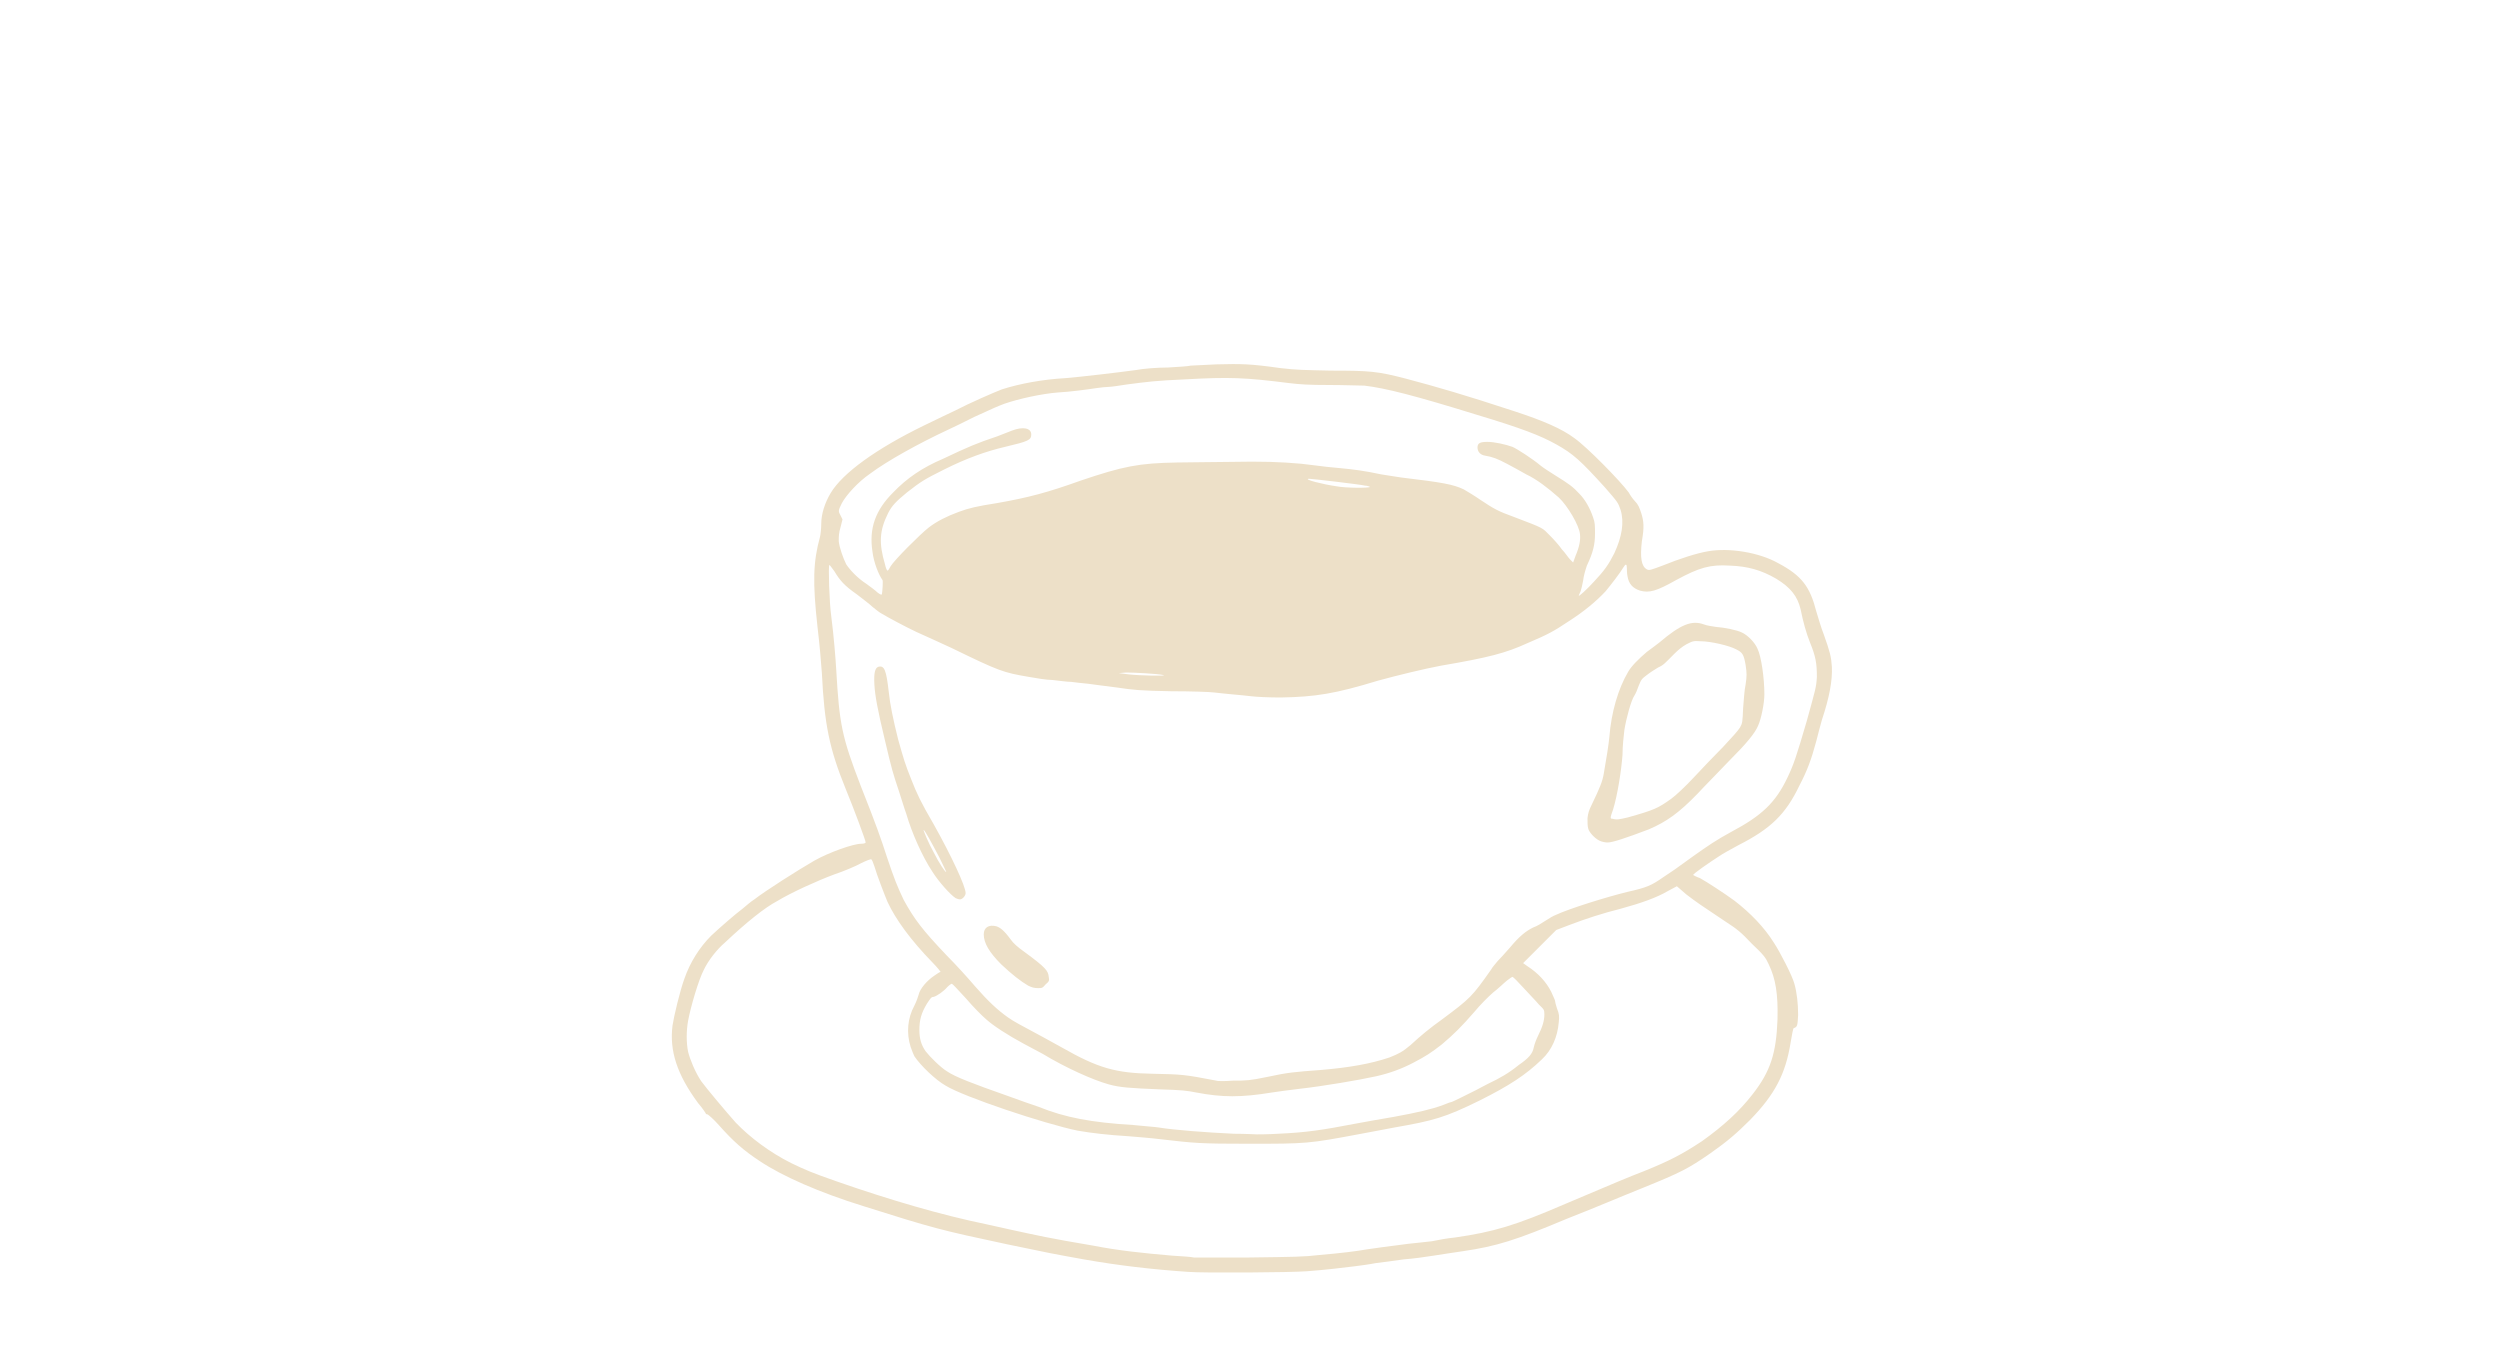
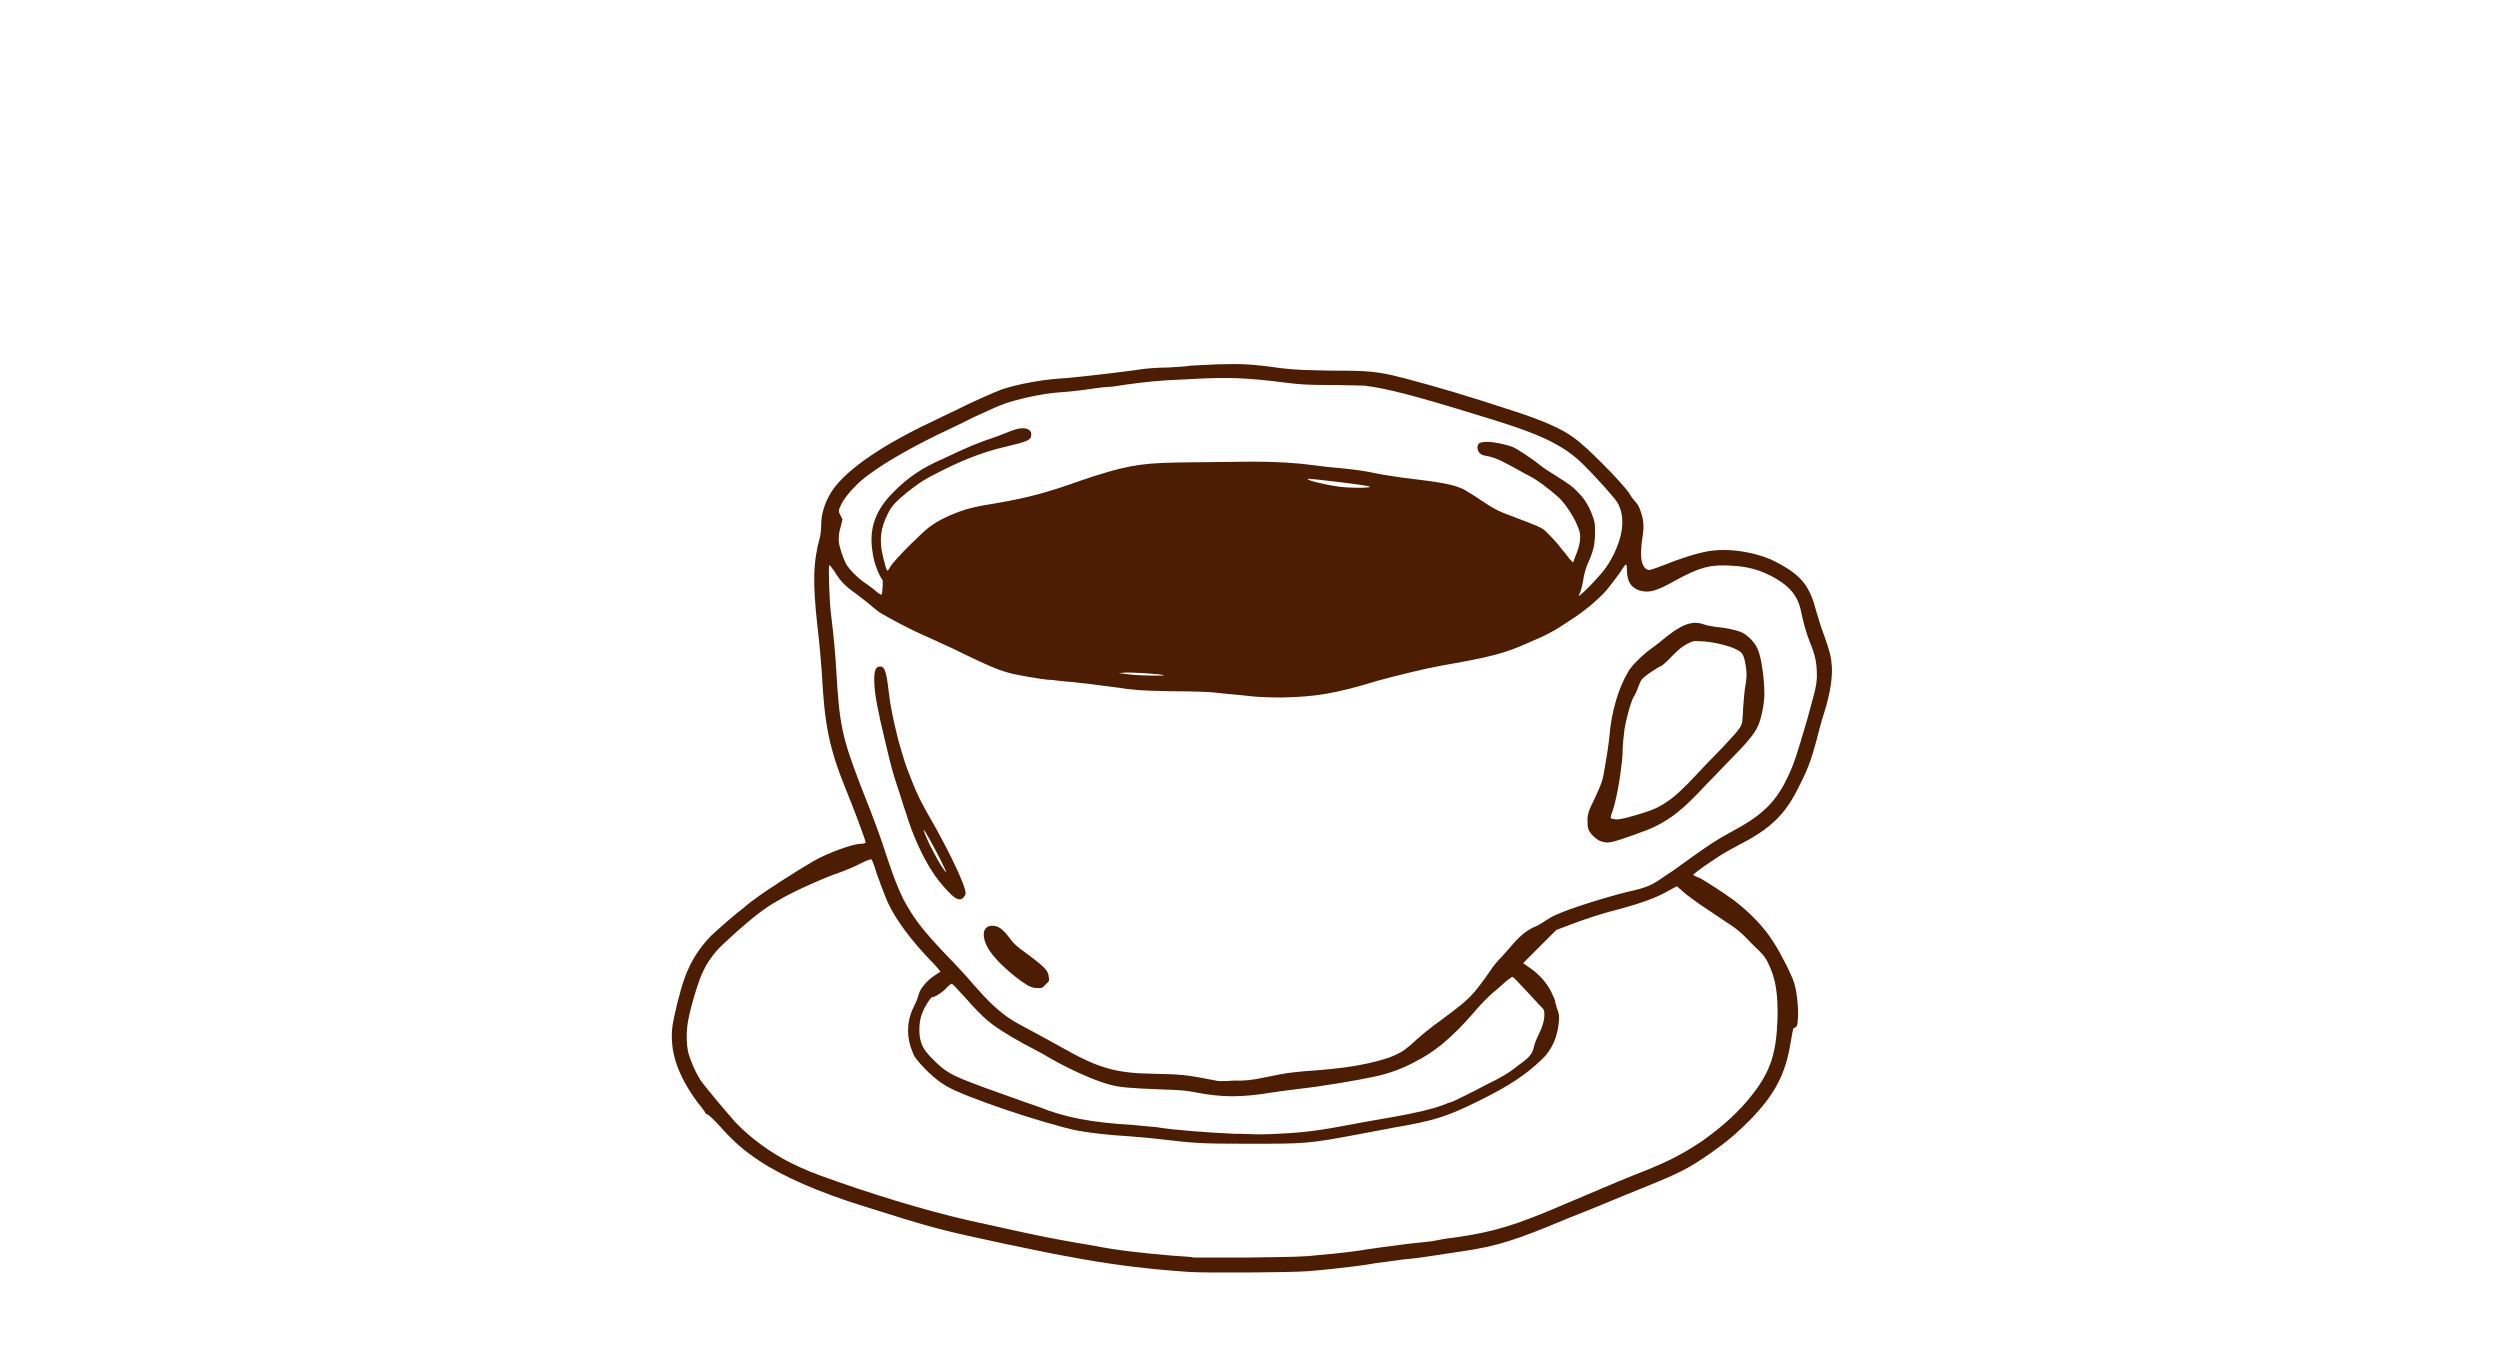
<svg xmlns="http://www.w3.org/2000/svg" viewBox="0 0 400 218" width="400" height="218">
-   <path d="M190.1,203.5 C184.3,203.1 179.1,202.5 173.4,201.5 C168.4,200.6 167.9,200.5 161.2,199.1 C150.4,196.8 149.3,196.5 138.2,193.0 C131.1,190.8 125.2,188.2 121.6,185.8 C119.0,184.1 117.3,182.6 115.0,180.0 C114.2,179.1 113.4,178.4 113.2,178.3 C113.0,178.3 112.9,178.2 112.9,178.1 C112.9,178.1 112.4,177.3 111.7,176.5 C108.3,171.9 107.1,168.1 107.6,164.1 C107.8,162.7 108.8,158.5 109.5,156.6 C110.4,154.0 111.9,151.6 113.8,149.7 C115.3,148.3 117.6,146.3 118.8,145.4 C119.4,144.9 120.2,144.2 120.7,143.9 C122.5,142.5 127.7,139.2 130.3,137.7 C132.6,136.4 136.5,135.0 137.8,135.0 C138.2,135.0 138.5,134.9 138.5,134.8 C138.6,134.7 136.5,129.1 135.3,126.2 C132.7,119.8 131.9,115.9 131.5,107.7 C131.4,106.1 131.1,102.8 130.8,100.3 C130.0,93.1 130.1,89.9 131.2,85.9 C131.3,85.5 131.4,84.5 131.4,83.8 C131.4,82.2 132.0,80.4 132.9,78.9 C134.8,75.7 140.2,71.8 147.8,68.1 C149.9,67.1 152.1,66.0 152.8,65.7 C155.1,64.5 159.0,62.8 160.3,62.3 C163.1,61.4 166.8,60.7 170.5,60.5 C172.9,60.3 178.9,59.6 181.8,59.2 C182.8,59.0 185.1,58.8 186.9,58.8 C188.6,58.7 190.2,58.6 190.5,58.5 C190.8,58.5 192.7,58.4 194.6,58.3 C198.6,58.2 200.0,58.2 204.9,58.9 C207.5,59.2 208.5,59.2 212.9,59.3 C219.2,59.3 220.4,59.4 225.0,60.6 C229.9,61.9 234.4,63.2 242.3,65.8 C246.9,67.3 249.9,68.6 251.9,70.1 C253.9,71.5 259.2,76.9 260.6,78.8 C260.8,79.2 261.3,79.9 261.6,80.2 C262.1,80.7 262.3,81.2 262.6,82.1 C263.0,83.4 263.1,84.3 262.7,86.6 C262.4,89.2 262.6,90.6 263.5,91.1 C263.9,91.3 264.1,91.2 266.0,90.5 C268.7,89.4 271.5,88.5 273.3,88.2 C276.7,87.6 281.5,88.4 284.5,90.1 C288.3,92.1 289.6,93.9 290.6,97.8 C290.9,98.8 291.4,100.5 291.8,101.5 C292.8,104.3 293.0,105.1 293.1,106.7 C293.2,108.9 292.7,111.6 291.5,115.2 C291.3,115.9 290.9,117.4 290.6,118.6 C289.8,121.6 289.1,123.4 287.9,125.7 C285.7,130.3 283.3,132.6 278.2,135.2 C277.1,135.8 275.6,136.6 274.9,137.1 C273.5,138.0 270.9,139.8 270.9,140.0 C270.9,140.0 271.4,140.3 272.0,140.5 C273.1,141.1 276.0,143.0 277.5,144.1 C280.1,146.1 282.3,148.4 283.8,150.8 C284.8,152.3 286.8,156.2 287.1,157.4 C287.5,158.8 287.7,160.6 287.7,162.4 C287.6,164.1 287.6,164.3 287.0,164.5 C286.9,164.5 286.7,165.6 286.5,166.8 C285.7,171.8 284.0,175.1 280.0,179.2 C277.9,181.3 276.4,182.6 273.7,184.5 C270.1,187.0 268.9,187.6 263.0,190.0 C259.0,191.6 255.8,193.0 250.7,195.0 C242.6,198.4 239.5,199.4 234.0,200.2 C232.7,200.4 230.6,200.7 229.4,200.9 C228.2,201.1 226.0,201.4 224.6,201.5 C223.1,201.7 221.1,202.0 220.1,202.1 C219.1,202.3 217.6,202.5 216.8,202.6 C215.2,202.8 211.9,203.2 209.1,203.4 C206.6,203.6 192.5,203.7 190.1,203.5 Z M211.1,200.8 C214.6,200.5 217.0,200.2 218.7,199.9 C219.9,199.7 221.6,199.5 225.4,199.0 C226.5,198.9 228.1,198.7 229.1,198.6 C230.0,198.4 231.7,198.1 232.8,198.0 C239.0,197.1 242.4,196.1 250.5,192.6 C259.0,189.0 260.4,188.4 263.0,187.4 C267.2,185.7 269.1,184.7 272.3,182.6 C275.8,180.1 278.3,177.8 280.4,175.1 C283.3,171.4 284.2,168.5 284.4,163.1 C284.5,159.0 284.1,156.6 283.0,154.3 C282.5,153.2 282.2,152.8 280.3,151.0 C278.5,149.1 278.0,148.7 276.0,147.4 C272.1,144.8 271.5,144.4 269.8,143.1 L268.3,141.8 L266.8,142.6 C265.1,143.6 262.6,144.5 259.3,145.4 C256.5,146.1 253.7,147.0 251.1,148.0 L249.0,148.8 L246.3,151.5 L243.7,154.1 L244.4,154.6 C246.1,155.7 247.4,157.1 248.2,158.7 C248.5,159.4 248.8,160.0 248.8,160.1 C248.8,160.2 248.9,160.7 249.1,161.3 C249.5,162.3 249.5,162.6 249.4,163.6 C249.2,165.9 248.3,168.0 246.7,169.5 C244.1,172.0 241.5,173.7 236.7,176.1 C231.2,178.8 229.4,179.3 223.1,180.4 C222.2,180.6 219.8,181.0 217.8,181.4 C209.3,183.0 209.1,183.0 199.7,183.0 C192.0,183.0 191.1,182.9 185.9,182.3 C184.3,182.1 181.9,181.9 180.6,181.8 C177.3,181.6 174.7,181.3 172.4,180.9 C167.1,179.8 154.2,175.5 151.3,173.7 C149.7,172.8 147.3,170.5 146.3,169.0 C146.2,168.8 145.9,168.1 145.7,167.5 C145.0,165.3 145.2,162.9 146.3,160.9 C146.6,160.3 146.9,159.5 147.0,159.1 C147.2,158.2 148.3,156.9 149.5,156.1 C149.9,155.8 150.4,155.5 150.5,155.5 C150.5,155.5 150.0,154.8 149.2,154.0 C145.7,150.4 143.3,147.1 142.0,144.3 C141.5,143.1 140.3,140.0 139.9,138.6 C139.7,138.0 139.5,137.5 139.4,137.5 C139.4,137.4 138.6,137.7 137.8,138.1 C136.9,138.6 135.0,139.4 133.5,139.9 C130.8,140.9 126.6,142.8 124.3,144.2 C122.4,145.2 119.5,147.5 116.0,150.8 C114.7,151.9 113.3,153.7 112.6,155.2 C111.8,156.7 110.5,161.1 110.1,163.3 C109.8,164.9 109.8,166.9 110.1,168.3 C110.4,169.5 111.2,171.5 112.2,173.0 C113.0,174.1 116.1,177.8 117.7,179.6 C120.0,182.0 123.2,184.4 126.6,186.1 C128.9,187.2 129.8,187.6 133.8,189.0 C142.4,192.0 150.6,194.4 157.9,195.9 C158.9,196.1 160.5,196.5 161.5,196.7 C166.1,197.7 167.8,198.1 174.9,199.3 C179.0,200.1 182.9,200.5 187.5,200.9 C189.1,201.0 190.7,201.1 191.0,201.2 C191.3,201.2 195.3,201.2 199.9,201.2 C207.1,201.1 208.6,201.1 211.1,200.8 Z M204.5,181.4 C209.0,181.2 211.6,180.8 216.8,179.8 C218.4,179.5 221.2,179.0 223.0,178.7 C226.8,178.0 229.0,177.5 230.9,176.8 C231.6,176.5 232.2,176.3 232.3,176.3 C232.4,176.3 235.0,175.0 236.2,174.4 C236.4,174.3 237.3,173.8 238.1,173.4 C240.0,172.5 241.4,171.7 243.0,170.4 C244.6,169.3 245.2,168.6 245.4,167.6 C245.5,167.1 245.8,166.3 246.1,165.7 C246.8,164.3 247.1,163.3 247.1,162.3 C247.1,161.5 247.0,161.5 246.2,160.7 C245.8,160.2 244.7,159.1 243.8,158.1 C242.9,157.1 242.1,156.3 242.0,156.3 C241.9,156.3 241.5,156.6 241.1,156.9 C240.6,157.3 239.7,158.2 238.9,158.8 C238.1,159.5 236.8,160.8 235.9,161.9 C233.9,164.2 232.6,165.5 230.7,167.1 C228.9,168.5 228.1,169.0 226.2,170.0 C224.3,171.0 222.4,171.7 220.2,172.2 C217.5,172.8 211.6,173.8 208.0,174.2 C206.2,174.4 204.2,174.7 203.5,174.8 C198.6,175.6 195.6,175.6 191.4,174.8 C189.9,174.5 189.1,174.4 185.6,174.3 C180.8,174.1 179.2,174.0 177.4,173.5 C174.9,172.8 170.6,170.9 166.8,168.6 C165.9,168.1 164.5,167.4 163.8,167.0 C161.2,165.6 158.9,164.1 157.8,163.1 C157.2,162.6 155.7,161.1 154.6,159.8 C153.4,158.5 152.4,157.4 152.3,157.4 C152.2,157.4 151.9,157.6 151.6,157.9 C151.0,158.6 150.0,159.3 149.4,159.5 C149.0,159.5 148.9,159.7 148.3,160.6 C147.4,162.1 147.1,163.2 147.1,164.8 C147.1,166.2 147.4,167.2 148.1,168.2 C148.7,169.0 150.5,170.8 151.5,171.4 C152.8,172.3 155.7,173.4 161.1,175.3 C163.0,176.0 165.3,176.8 166.2,177.1 C170.4,178.8 174.6,179.6 181.3,180.0 C183.1,180.2 184.9,180.3 185.4,180.4 C187.8,180.8 193.1,181.2 197.4,181.4 C199.3,181.4 200.9,181.5 201.1,181.5 C201.3,181.5 202.9,181.5 204.5,181.4 Z M202.8,172.3 C206.0,171.6 207.2,171.5 211.3,171.2 C216.0,170.8 219.3,170.2 222.3,169.2 C223.8,168.6 224.4,168.3 225.7,167.2 C227.2,165.8 228.9,164.4 230.6,163.2 C235.3,159.7 235.5,159.5 238.6,155.1 C238.8,154.7 239.3,154.2 239.6,153.8 C240.0,153.4 240.9,152.4 241.6,151.6 C243.1,149.8 244.1,149.0 245.3,148.4 C245.9,148.2 246.7,147.7 247.3,147.3 C247.9,146.9 248.6,146.5 248.9,146.4 C251.0,145.4 257.1,143.5 260.4,142.7 C263.5,142.0 264.2,141.7 266.2,140.3 C267.7,139.3 267.9,139.2 270.9,137.0 C273.3,135.3 274.6,134.4 277.0,133.1 C281.9,130.5 284.1,128.4 286.0,124.4 C287.0,122.3 287.4,121.1 289.1,115.3 C290.5,110.2 290.6,110.0 290.7,108.3 C290.7,106.1 290.5,105.0 289.6,102.8 C289.0,101.3 288.5,99.5 288.1,97.5 C287.6,95.4 286.5,94.0 284.2,92.6 C281.8,91.2 279.6,90.6 276.8,90.5 C273.6,90.3 271.9,90.8 268.2,92.8 C265.0,94.6 263.9,94.9 262.4,94.5 C261.2,94.1 260.6,93.4 260.4,92.2 C260.3,91.7 260.3,91.1 260.3,90.9 C260.3,90.2 260.1,90.2 259.8,90.7 C259.2,91.7 257.8,93.5 256.9,94.6 C255.4,96.2 253.5,97.8 251.0,99.4 C248.6,101.0 247.7,101.5 244.4,102.9 C240.9,104.5 238.2,105.2 230.6,106.5 C227.9,107.0 223.4,108.1 220.5,108.9 C213.6,111.0 210.5,111.5 204.9,111.6 C203.0,111.6 201.0,111.5 200.2,111.4 C199.5,111.3 198.2,111.2 197.2,111.1 C196.3,111.0 195.0,110.9 194.3,110.8 C193.6,110.7 190.5,110.6 187.4,110.6 C182.3,110.5 181.4,110.4 178.7,110.0 C177.0,109.8 174.9,109.5 174.1,109.4 C173.2,109.3 172.0,109.2 171.4,109.1 C170.7,109.1 169.4,108.9 168.4,108.8 C167.5,108.8 165.7,108.5 164.6,108.3 C160.5,107.6 159.9,107.4 152.3,103.7 C149.9,102.6 149.5,102.4 146.6,101.1 C144.9,100.3 142.1,98.8 141.1,98.2 C140.7,98.0 140.1,97.5 139.6,97.1 C139.2,96.7 138.0,95.8 137.1,95.1 C135.1,93.7 134.4,92.9 133.5,91.4 C133.1,90.9 132.8,90.4 132.7,90.4 C132.5,90.4 132.7,96.6 133.0,98.6 C133.4,101.7 133.7,105.4 133.8,107.2 C134.3,115.9 134.7,117.9 137.7,125.7 C140.2,132.0 141.0,134.3 141.9,137.1 C143.1,140.7 143.6,141.9 144.6,144.0 C146.3,147.1 147.6,148.8 151.5,152.9 C152.9,154.3 154.9,156.5 156.0,157.8 C158.1,160.2 159.6,161.6 161.3,162.8 C162.3,163.5 163.1,163.9 167.0,166.0 C167.7,166.4 169.0,167.1 169.9,167.6 C175.7,170.9 178.5,171.7 184.4,171.8 C189.1,171.9 189.4,171.9 194.6,172.9 C194.8,173.0 196.0,173.0 197.3,172.9 C199.4,172.9 199.9,172.9 202.8,172.3 Z M164.5,157.7 C163.3,157.0 161.9,155.9 160.2,154.3 C158.3,152.4 157.4,150.9 157.4,149.5 C157.4,148.4 158.2,147.9 159.4,148.2 C160.0,148.4 160.6,148.8 161.7,150.3 C162.1,150.9 162.9,151.6 163.9,152.3 C167.3,154.8 167.7,155.3 167.8,156.3 C167.9,156.9 167.9,157.0 167.3,157.5 C166.8,158.1 166.7,158.1 166.1,158.1 C165.5,158.1 165.1,158.0 164.5,157.7 Z M152.9,143.7 C152.1,143.2 150.2,141.1 149.2,139.5 C147.6,137.1 145.9,133.3 145.0,130.2 C144.7,129.4 144.2,127.7 143.8,126.5 C142.9,123.8 142.7,123.2 141.6,118.5 C140.4,113.5 140.0,111.3 139.9,109.5 C139.8,107.7 140.0,106.9 140.5,106.7 C141.5,106.4 141.8,107.2 142.2,110.7 C142.4,112.7 142.9,115.1 143.7,118.3 C144.6,121.5 144.8,122.2 145.8,124.7 C146.7,127.0 147.3,128.3 149.4,131.9 C152.2,136.9 154.5,141.8 154.5,142.9 C154.5,143.3 154.0,143.9 153.6,143.9 C153.4,143.9 153.1,143.8 152.9,143.7 Z M150.3,137.2 C149.1,134.9 148.0,132.9 147.8,132.8 C147.6,132.6 148.6,135.0 149.4,136.4 C150.2,138.0 151.3,139.7 151.4,139.5 C151.4,139.5 150.9,138.4 150.3,137.2 Z M255.9,134.5 C255.1,134.1 254.2,133.1 254.1,132.5 C254.0,132.2 254.0,131.5 254.0,130.9 C254.1,130.1 254.2,129.7 254.7,128.7 C256.0,126.0 256.4,125.0 256.6,123.8 C257.0,121.6 257.4,119.0 257.5,117.9 C257.8,114.0 258.9,110.2 260.5,107.5 C261.0,106.6 262.2,105.4 263.5,104.3 C264.2,103.8 265.1,103.1 265.5,102.8 C268.9,99.9 270.7,99.2 272.6,99.9 C273.1,100.1 273.9,100.2 274.5,100.3 C275.9,100.4 277.9,100.8 278.7,101.2 C279.6,101.6 280.8,102.8 281.2,103.8 C281.8,105.0 282.3,108.5 282.3,111.1 C282.3,112.5 281.8,115.0 281.3,116.1 C280.8,117.3 279.5,118.9 276.6,121.8 C275.0,123.5 272.7,125.8 271.6,127.0 C268.6,130.1 266.6,131.5 263.8,132.7 C260.1,134.1 258.0,134.8 257.2,134.8 C256.9,134.8 256.3,134.7 255.9,134.5 Z M260.4,130.8 C264.7,129.6 265.3,129.3 267.4,127.8 C268.1,127.3 269.7,125.8 271.0,124.4 C272.3,123.0 274.4,120.8 275.7,119.5 C277.1,118.0 278.1,116.9 278.4,116.4 C278.8,115.7 278.8,115.5 278.9,113.3 C279.0,112.1 279.1,110.4 279.3,109.5 C279.5,108.1 279.5,107.8 279.3,106.4 C279.0,104.7 278.8,104.4 277.8,103.9 C276.7,103.3 273.7,102.6 272.1,102.6 C270.9,102.5 270.8,102.6 269.8,103.1 C269.1,103.5 268.5,104.0 267.9,104.6 C266.4,106.1 266.2,106.4 265.3,106.8 C264.8,107.1 264.0,107.6 263.5,108.0 C262.7,108.6 262.6,108.7 262.2,109.7 C262.0,110.3 261.7,111.0 261.5,111.3 C261.0,112.0 260.2,114.9 259.9,116.8 C259.8,117.6 259.6,119.4 259.6,120.8 C259.4,123.4 258.8,127.2 258.1,129.5 C257.6,130.9 257.6,131.0 258.0,131.0 C258.7,131.2 259.1,131.1 260.4,130.8 Z M186.1,108.0 C185.2,107.8 181.5,107.6 180.2,107.6 L179.0,107.7 L180.6,107.9 C182.2,108.1 187.1,108.2 186.1,108.0 Z M255.0,93.1 C256.7,91.3 257.4,90.3 258.3,88.5 C259.5,85.9 259.9,83.6 259.3,81.6 C258.9,80.4 258.8,80.3 256.8,78.0 C252.9,73.7 251.7,72.6 249.0,71.1 C246.5,69.7 243.4,68.5 236.4,66.4 C226.4,63.3 221.7,62.1 218.3,61.7 C217.5,61.7 215.0,61.6 212.7,61.6 C209.3,61.6 208.0,61.5 206.3,61.3 C199.2,60.4 196.7,60.3 189.6,60.7 C184.9,60.9 183.5,61.1 180.4,61.5 C179.1,61.7 177.8,61.9 177.4,61.9 C177.0,61.9 176.1,62.0 175.4,62.1 C174.1,62.3 171.2,62.7 169.2,62.8 C166.7,63.0 163.0,63.8 160.7,64.6 C159.4,65.1 159.4,65.1 155.9,66.7 C154.5,67.4 152.5,68.4 151.6,68.8 C147.1,70.9 142.0,73.7 139.2,75.8 C137.3,77.1 135.4,79.2 134.7,80.5 C134.1,81.7 134.1,81.8 134.5,82.5 L134.8,83.1 L134.5,84.3 C134.2,85.3 134.2,85.8 134.2,86.6 C134.3,87.6 134.9,89.3 135.4,90.3 C136.0,91.2 137.2,92.5 138.6,93.4 C139.3,93.9 140.1,94.5 140.4,94.8 C140.8,95.1 141.0,95.2 141.1,95.1 C141.2,94.6 141.3,92.9 141.2,92.8 C140.6,92.0 139.8,90.0 139.6,88.3 C139.0,84.5 140.1,81.6 142.9,78.8 C145.1,76.5 147.6,74.8 150.9,73.4 C154.9,71.5 156.3,70.9 159.6,69.8 C160.4,69.5 161.4,69.1 161.9,68.9 C163.7,68.2 165.0,68.5 165.0,69.5 C165.0,70.4 164.6,70.6 160.8,71.5 C157.8,72.2 154.7,73.3 151.1,75.1 C147.9,76.7 147.4,77.0 145.1,78.8 C143.4,80.2 142.7,80.9 142.1,82.1 C140.7,84.9 140.6,86.9 141.6,90.3 C141.7,90.8 141.9,91.3 142.0,91.3 C142.1,91.3 142.3,91.0 142.5,90.6 C143.1,89.6 147.2,85.5 148.6,84.4 C149.9,83.4 151.5,82.6 153.4,81.9 C155.0,81.3 156.3,81.0 159.5,80.5 C164.6,79.6 167.6,78.8 172.9,76.9 C179.7,74.6 182.2,74.1 188.3,74.0 C190.4,74.0 194.3,73.9 197.0,73.9 C201.8,73.8 204.9,73.9 208.2,74.2 C208.9,74.3 210.0,74.4 210.7,74.5 C211.4,74.6 213.1,74.8 214.4,74.9 C216.5,75.1 218.2,75.3 221.0,75.9 C221.5,76.0 223.0,76.2 224.2,76.4 C230.9,77.2 232.5,77.5 234.2,78.3 C234.7,78.6 235.9,79.3 236.9,80.0 C239.0,81.4 239.7,81.8 242.2,82.7 C247.2,84.6 246.7,84.4 248.0,85.7 C248.6,86.3 249.5,87.3 249.9,87.9 C250.4,88.4 250.9,89.2 251.2,89.5 L251.7,90.0 L252.1,88.9 C252.7,87.5 252.9,86.4 252.8,85.5 C252.7,84.1 250.8,80.9 249.4,79.6 C247.7,78.1 245.9,76.7 244.2,75.9 C243.3,75.4 241.9,74.6 241.1,74.2 C239.6,73.4 238.8,73.1 237.6,72.9 C236.9,72.8 236.4,72.3 236.4,71.6 C236.4,70.9 236.8,70.7 238.0,70.7 C239.1,70.7 240.9,71.1 242.0,71.5 C242.7,71.8 245.2,73.4 246.5,74.5 C247.0,74.9 248.1,75.6 248.9,76.1 C251.0,77.4 251.7,77.9 252.7,79.0 C253.6,79.9 254.4,81.3 254.9,82.8 C255.2,83.6 255.2,84.1 255.2,85.4 C255.2,87.1 254.9,88.4 253.9,90.5 C253.6,91.4 253.4,92.1 253.3,92.9 C253.2,93.5 253.0,94.3 252.9,94.6 C252.7,95.0 252.6,95.3 252.6,95.3 C252.6,95.5 253.9,94.3 255.0,93.1 Z M219.2,77.9 C219.2,77.9 218.8,77.7 218.4,77.7 C217.6,77.5 209.9,76.6 209.4,76.6 C208.5,76.7 211.7,77.5 213.8,77.8 C215.3,78.1 219.2,78.1 219.2,77.9 Z" fill="#EDE0C8" fill-rule="evenodd" />
+   <path d="M190.1,203.5 C184.3,203.1 179.1,202.5 173.4,201.5 C168.4,200.6 167.9,200.5 161.2,199.1 C150.4,196.8 149.3,196.5 138.2,193.0 C131.1,190.8 125.2,188.2 121.6,185.8 C119.0,184.1 117.3,182.6 115.0,180.0 C114.2,179.1 113.4,178.4 113.2,178.3 C113.0,178.3 112.9,178.2 112.9,178.1 C112.9,178.1 112.4,177.3 111.7,176.5 C108.3,171.9 107.1,168.1 107.6,164.1 C107.8,162.7 108.8,158.5 109.5,156.6 C110.4,154.0 111.9,151.6 113.8,149.7 C115.3,148.3 117.6,146.3 118.8,145.4 C119.4,144.9 120.2,144.2 120.7,143.9 C122.5,142.5 127.7,139.2 130.3,137.7 C132.6,136.4 136.5,135.0 137.8,135.0 C138.2,135.0 138.5,134.9 138.5,134.8 C138.6,134.7 136.5,129.1 135.3,126.2 C132.7,119.8 131.9,115.9 131.5,107.7 C131.4,106.1 131.1,102.8 130.8,100.3 C130.0,93.1 130.1,89.9 131.2,85.9 C131.3,85.5 131.4,84.5 131.4,83.8 C131.4,82.2 132.0,80.4 132.9,78.9 C134.8,75.7 140.2,71.8 147.8,68.1 C149.9,67.1 152.1,66.0 152.8,65.7 C155.1,64.5 159.0,62.8 160.3,62.3 C163.1,61.4 166.8,60.7 170.5,60.5 C172.9,60.3 178.9,59.6 181.8,59.2 C182.8,59.0 185.1,58.8 186.9,58.8 C188.6,58.7 190.2,58.6 190.5,58.5 C190.8,58.5 192.7,58.4 194.6,58.3 C198.6,58.2 200.0,58.2 204.9,58.9 C207.5,59.2 208.5,59.2 212.9,59.3 C219.2,59.3 220.4,59.4 225.0,60.6 C229.9,61.9 234.4,63.2 242.3,65.8 C246.9,67.3 249.9,68.6 251.9,70.1 C253.9,71.5 259.2,76.9 260.6,78.8 C260.8,79.2 261.3,79.9 261.6,80.2 C262.1,80.7 262.3,81.2 262.6,82.1 C263.0,83.4 263.1,84.3 262.7,86.6 C262.4,89.2 262.6,90.6 263.5,91.1 C263.9,91.3 264.1,91.2 266.0,90.5 C268.7,89.4 271.5,88.5 273.3,88.2 C276.7,87.6 281.5,88.4 284.5,90.1 C288.3,92.1 289.6,93.9 290.6,97.8 C290.9,98.8 291.4,100.5 291.8,101.5 C292.8,104.3 293.0,105.1 293.1,106.7 C293.2,108.9 292.7,111.6 291.5,115.2 C291.3,115.9 290.9,117.4 290.6,118.6 C289.8,121.6 289.1,123.4 287.9,125.7 C285.7,130.3 283.3,132.6 278.2,135.2 C277.1,135.8 275.6,136.6 274.9,137.1 C273.5,138.0 270.9,139.8 270.9,140.0 C270.9,140.0 271.4,140.3 272.0,140.5 C273.1,141.1 276.0,143.0 277.5,144.1 C280.1,146.1 282.3,148.4 283.8,150.8 C284.8,152.3 286.8,156.2 287.1,157.4 C287.5,158.8 287.7,160.6 287.7,162.4 C287.6,164.1 287.6,164.3 287.0,164.5 C286.9,164.5 286.7,165.6 286.5,166.8 C285.7,171.8 284.0,175.1 280.0,179.2 C277.9,181.3 276.4,182.6 273.7,184.5 C270.1,187.0 268.9,187.6 263.0,190.0 C259.0,191.6 255.8,193.0 250.7,195.0 C242.6,198.4 239.5,199.4 234.0,200.2 C232.7,200.4 230.6,200.7 229.4,200.9 C228.2,201.1 226.0,201.4 224.6,201.5 C223.1,201.7 221.1,202.0 220.1,202.1 C219.1,202.3 217.6,202.5 216.8,202.6 C215.2,202.8 211.9,203.2 209.1,203.4 C206.6,203.6 192.5,203.7 190.1,203.5 Z M211.1,200.8 C214.6,200.5 217.0,200.2 218.7,199.9 C219.9,199.7 221.6,199.5 225.4,199.0 C226.5,198.9 228.1,198.7 229.1,198.6 C230.0,198.4 231.7,198.1 232.8,198.0 C239.0,197.1 242.4,196.1 250.5,192.6 C259.0,189.0 260.4,188.4 263.0,187.4 C267.2,185.7 269.1,184.7 272.3,182.6 C275.8,180.1 278.3,177.8 280.4,175.1 C283.3,171.4 284.2,168.5 284.4,163.1 C284.5,159.0 284.1,156.6 283.0,154.3 C282.5,153.2 282.2,152.8 280.3,151.0 C278.5,149.1 278.0,148.7 276.0,147.4 C272.1,144.8 271.5,144.4 269.8,143.1 L268.3,141.8 L266.8,142.6 C265.1,143.6 262.6,144.5 259.3,145.4 C256.5,146.1 253.7,147.0 251.1,148.0 L249.0,148.8 L246.3,151.5 L243.7,154.1 L244.4,154.6 C246.1,155.7 247.4,157.1 248.2,158.7 C248.5,159.4 248.8,160.0 248.8,160.1 C248.8,160.2 248.9,160.7 249.1,161.3 C249.5,162.3 249.5,162.6 249.4,163.6 C249.2,165.9 248.3,168.0 246.7,169.5 C244.1,172.0 241.5,173.7 236.7,176.1 C231.2,178.8 229.4,179.3 223.1,180.4 C222.2,180.6 219.8,181.0 217.8,181.4 C209.3,183.0 209.1,183.0 199.7,183.0 C192.0,183.0 191.1,182.9 185.9,182.3 C184.3,182.1 181.9,181.9 180.6,181.8 C177.3,181.6 174.7,181.3 172.4,180.9 C167.1,179.8 154.2,175.5 151.3,173.7 C149.7,172.8 147.3,170.5 146.3,169.0 C146.2,168.8 145.9,168.1 145.7,167.5 C145.0,165.3 145.2,162.9 146.3,160.9 C146.6,160.3 146.9,159.5 147.0,159.1 C147.2,158.2 148.3,156.9 149.5,156.1 C149.9,155.8 150.4,155.5 150.5,155.5 C150.5,155.5 150.0,154.8 149.2,154.0 C145.7,150.4 143.3,147.1 142.0,144.3 C141.5,143.1 140.3,140.0 139.9,138.6 C139.7,138.0 139.5,137.5 139.4,137.5 C139.4,137.4 138.6,137.7 137.8,138.1 C136.9,138.6 135.0,139.4 133.5,139.9 C130.8,140.9 126.6,142.8 124.3,144.2 C122.4,145.2 119.5,147.5 116.0,150.8 C114.7,151.9 113.3,153.7 112.6,155.2 C111.8,156.7 110.5,161.1 110.1,163.3 C109.8,164.9 109.8,166.9 110.1,168.3 C110.4,169.5 111.2,171.5 112.2,173.0 C113.0,174.1 116.1,177.8 117.7,179.6 C120.0,182.0 123.2,184.4 126.6,186.1 C128.9,187.2 129.8,187.6 133.8,189.0 C142.4,192.0 150.6,194.4 157.9,195.9 C158.9,196.1 160.5,196.5 161.5,196.7 C166.1,197.7 167.8,198.1 174.9,199.3 C179.0,200.1 182.9,200.5 187.5,200.9 C189.1,201.0 190.7,201.1 191.0,201.2 C191.3,201.2 195.3,201.2 199.9,201.2 C207.1,201.1 208.6,201.1 211.1,200.8 Z M204.5,181.4 C209.0,181.2 211.6,180.8 216.8,179.8 C218.4,179.5 221.2,179.0 223.0,178.7 C226.8,178.0 229.0,177.5 230.9,176.8 C231.6,176.5 232.2,176.3 232.3,176.3 C232.4,176.3 235.0,175.0 236.2,174.4 C236.4,174.3 237.3,173.8 238.1,173.4 C240.0,172.5 241.4,171.7 243.0,170.4 C244.6,169.3 245.2,168.6 245.4,167.6 C245.5,167.1 245.8,166.3 246.1,165.7 C246.8,164.3 247.1,163.3 247.1,162.3 C247.1,161.5 247.0,161.5 246.2,160.7 C245.8,160.2 244.7,159.1 243.8,158.1 C242.9,157.1 242.1,156.3 242.0,156.3 C241.9,156.3 241.5,156.6 241.1,156.9 C240.6,157.3 239.7,158.2 238.9,158.8 C238.1,159.5 236.8,160.8 235.9,161.9 C233.9,164.2 232.6,165.5 230.7,167.1 C228.9,168.5 228.1,169.0 226.2,170.0 C224.3,171.0 222.4,171.7 220.2,172.2 C217.5,172.8 211.6,173.8 208.0,174.2 C206.2,174.4 204.2,174.7 203.5,174.8 C198.6,175.6 195.6,175.6 191.4,174.8 C189.9,174.5 189.1,174.4 185.6,174.3 C180.8,174.1 179.2,174.0 177.4,173.5 C174.9,172.8 170.6,170.9 166.8,168.6 C165.9,168.1 164.5,167.4 163.8,167.0 C161.2,165.6 158.9,164.1 157.8,163.1 C157.2,162.6 155.7,161.1 154.6,159.8 C153.4,158.5 152.4,157.4 152.3,157.4 C152.2,157.4 151.9,157.6 151.6,157.9 C151.0,158.6 150.0,159.3 149.4,159.5 C149.0,159.5 148.9,159.7 148.3,160.6 C147.4,162.1 147.1,163.2 147.1,164.8 C147.1,166.2 147.4,167.2 148.1,168.2 C148.7,169.0 150.5,170.8 151.5,171.4 C152.8,172.3 155.7,173.4 161.1,175.3 C163.0,176.0 165.3,176.8 166.2,177.1 C170.4,178.8 174.6,179.6 181.3,180.0 C183.1,180.2 184.9,180.3 185.4,180.4 C187.8,180.8 193.1,181.2 197.4,181.4 C199.3,181.4 200.9,181.5 201.1,181.5 C201.3,181.5 202.9,181.5 204.5,181.4 Z M202.8,172.3 C206.0,171.6 207.2,171.5 211.3,171.2 C216.0,170.8 219.3,170.2 222.3,169.2 C223.8,168.6 224.4,168.3 225.7,167.2 C227.2,165.8 228.9,164.4 230.6,163.2 C235.3,159.7 235.5,159.5 238.6,155.1 C238.8,154.7 239.3,154.2 239.6,153.8 C240.0,153.4 240.9,152.4 241.6,151.6 C243.1,149.8 244.1,149.0 245.3,148.4 C245.9,148.2 246.7,147.7 247.3,147.3 C247.9,146.9 248.6,146.5 248.9,146.4 C251.0,145.4 257.1,143.5 260.4,142.7 C263.5,142.0 264.2,141.7 266.2,140.3 C267.7,139.3 267.9,139.2 270.9,137.0 C273.3,135.3 274.6,134.4 277.0,133.1 C281.9,130.5 284.1,128.4 286.0,124.4 C287.0,122.3 287.4,121.1 289.1,115.3 C290.5,110.2 290.6,110.0 290.7,108.3 C290.7,106.1 290.5,105.0 289.6,102.8 C289.0,101.3 288.5,99.5 288.1,97.5 C287.6,95.4 286.5,94.0 284.2,92.6 C281.8,91.2 279.6,90.6 276.8,90.5 C273.6,90.3 271.9,90.8 268.2,92.8 C265.0,94.6 263.9,94.9 262.4,94.5 C261.2,94.1 260.6,93.4 260.4,92.2 C260.3,91.7 260.3,91.1 260.3,90.9 C260.3,90.2 260.1,90.2 259.8,90.7 C259.2,91.7 257.8,93.5 256.9,94.6 C255.4,96.2 253.5,97.8 251.0,99.4 C248.6,101.0 247.7,101.5 244.4,102.9 C240.9,104.5 238.2,105.2 230.6,106.5 C227.9,107.0 223.4,108.1 220.5,108.9 C213.6,111.0 210.5,111.5 204.9,111.6 C203.0,111.6 201.0,111.5 200.2,111.4 C199.5,111.3 198.2,111.2 197.2,111.1 C196.3,111.0 195.0,110.9 194.3,110.8 C193.6,110.7 190.5,110.6 187.4,110.6 C182.3,110.5 181.4,110.4 178.7,110.0 C177.0,109.8 174.9,109.5 174.1,109.4 C173.2,109.3 172.0,109.2 171.4,109.1 C170.7,109.1 169.4,108.9 168.4,108.8 C167.5,108.8 165.7,108.5 164.6,108.3 C160.5,107.6 159.9,107.4 152.3,103.7 C149.9,102.6 149.5,102.4 146.6,101.1 C144.9,100.3 142.1,98.8 141.1,98.2 C140.7,98.0 140.1,97.5 139.6,97.1 C139.2,96.7 138.0,95.8 137.1,95.1 C135.1,93.7 134.4,92.9 133.5,91.4 C133.1,90.9 132.8,90.4 132.7,90.4 C132.5,90.4 132.7,96.6 133.0,98.6 C133.4,101.7 133.7,105.4 133.8,107.2 C134.3,115.9 134.7,117.9 137.7,125.7 C140.2,132.0 141.0,134.3 141.9,137.1 C143.1,140.7 143.6,141.9 144.6,144.0 C146.3,147.1 147.6,148.8 151.5,152.9 C152.9,154.3 154.9,156.5 156.0,157.8 C158.1,160.2 159.6,161.6 161.3,162.8 C162.3,163.5 163.1,163.9 167.0,166.0 C167.7,166.4 169.0,167.1 169.9,167.6 C175.7,170.9 178.5,171.7 184.4,171.8 C189.1,171.9 189.4,171.9 194.6,172.9 C194.8,173.0 196.0,173.0 197.3,172.9 C199.4,172.9 199.9,172.9 202.8,172.3 Z M164.5,157.7 C163.3,157.0 161.9,155.9 160.2,154.3 C158.3,152.4 157.4,150.9 157.4,149.5 C157.4,148.4 158.2,147.9 159.4,148.2 C160.0,148.4 160.6,148.8 161.7,150.3 C162.1,150.9 162.9,151.6 163.9,152.3 C167.3,154.8 167.7,155.3 167.8,156.3 C167.9,156.9 167.9,157.0 167.3,157.5 C166.8,158.1 166.7,158.1 166.1,158.1 C165.5,158.1 165.1,158.0 164.5,157.7 Z M152.9,143.7 C152.1,143.2 150.2,141.1 149.2,139.5 C147.6,137.1 145.9,133.3 145.0,130.2 C144.7,129.4 144.2,127.7 143.8,126.5 C142.9,123.8 142.7,123.2 141.6,118.5 C140.4,113.5 140.0,111.3 139.9,109.5 C139.8,107.7 140.0,106.9 140.5,106.7 C141.5,106.4 141.8,107.2 142.2,110.7 C142.4,112.7 142.9,115.1 143.7,118.3 C144.6,121.5 144.8,122.2 145.8,124.7 C146.7,127.0 147.3,128.3 149.4,131.9 C152.2,136.9 154.5,141.8 154.5,142.9 C154.5,143.3 154.0,143.9 153.6,143.9 C153.4,143.9 153.1,143.8 152.9,143.7 Z M150.3,137.2 C149.1,134.9 148.0,132.9 147.8,132.8 C147.6,132.6 148.6,135.0 149.4,136.4 C150.2,138.0 151.3,139.7 151.4,139.5 C151.4,139.5 150.9,138.4 150.3,137.2 Z M255.9,134.5 C255.1,134.1 254.2,133.1 254.1,132.5 C254.0,132.2 254.0,131.5 254.0,130.9 C254.1,130.1 254.2,129.7 254.7,128.7 C256.0,126.0 256.4,125.0 256.6,123.8 C257.0,121.6 257.4,119.0 257.5,117.9 C257.8,114.0 258.9,110.2 260.5,107.5 C261.0,106.6 262.2,105.4 263.5,104.3 C264.2,103.8 265.1,103.1 265.5,102.8 C268.9,99.9 270.7,99.2 272.6,99.9 C273.1,100.1 273.9,100.2 274.5,100.3 C275.9,100.4 277.9,100.8 278.7,101.2 C279.6,101.6 280.8,102.8 281.2,103.8 C281.8,105.0 282.3,108.5 282.3,111.1 C282.3,112.5 281.8,115.0 281.3,116.1 C280.8,117.3 279.5,118.9 276.6,121.8 C275.0,123.5 272.7,125.8 271.6,127.0 C268.6,130.1 266.6,131.5 263.8,132.7 C260.1,134.1 258.0,134.8 257.2,134.8 C256.9,134.8 256.3,134.7 255.9,134.5 Z M260.4,130.8 C264.7,129.6 265.3,129.3 267.4,127.8 C268.1,127.3 269.7,125.8 271.0,124.4 C272.3,123.0 274.4,120.8 275.7,119.5 C277.1,118.0 278.1,116.9 278.4,116.4 C278.8,115.7 278.8,115.5 278.9,113.3 C279.0,112.1 279.1,110.4 279.3,109.5 C279.5,108.1 279.5,107.8 279.3,106.4 C279.0,104.7 278.8,104.4 277.8,103.9 C276.7,103.3 273.7,102.6 272.1,102.6 C270.9,102.5 270.8,102.6 269.8,103.1 C269.1,103.5 268.5,104.0 267.9,104.6 C266.4,106.1 266.2,106.4 265.3,106.8 C264.8,107.1 264.0,107.6 263.5,108.0 C262.7,108.6 262.6,108.7 262.2,109.7 C262.0,110.3 261.7,111.0 261.5,111.3 C261.0,112.0 260.2,114.9 259.9,116.8 C259.8,117.6 259.6,119.4 259.6,120.8 C259.4,123.4 258.8,127.2 258.1,129.5 C257.6,130.9 257.6,131.0 258.0,131.0 C258.7,131.2 259.1,131.1 260.4,130.8 Z M186.1,108.0 C185.2,107.8 181.5,107.6 180.2,107.6 L179.0,107.7 L180.6,107.9 C182.2,108.1 187.1,108.2 186.1,108.0 Z M255.0,93.1 C256.7,91.3 257.4,90.3 258.3,88.5 C259.5,85.9 259.9,83.6 259.3,81.6 C258.9,80.4 258.8,80.3 256.8,78.0 C252.9,73.7 251.7,72.6 249.0,71.1 C246.5,69.7 243.4,68.5 236.4,66.4 C226.4,63.3 221.7,62.1 218.3,61.7 C217.5,61.7 215.0,61.6 212.7,61.6 C209.3,61.6 208.0,61.5 206.3,61.3 C199.2,60.4 196.7,60.3 189.6,60.7 C184.9,60.9 183.5,61.1 180.4,61.5 C179.1,61.7 177.8,61.9 177.4,61.9 C177.0,61.9 176.1,62.0 175.4,62.1 C174.1,62.3 171.2,62.7 169.2,62.8 C166.7,63.0 163.0,63.8 160.7,64.6 C159.4,65.1 159.4,65.1 155.9,66.7 C154.5,67.4 152.5,68.4 151.6,68.8 C147.1,70.9 142.0,73.7 139.2,75.8 C137.3,77.1 135.4,79.2 134.7,80.5 C134.1,81.7 134.1,81.8 134.5,82.5 L134.8,83.1 L134.5,84.3 C134.2,85.3 134.2,85.8 134.2,86.6 C134.3,87.6 134.9,89.3 135.4,90.3 C136.0,91.2 137.2,92.5 138.6,93.4 C139.3,93.9 140.1,94.5 140.4,94.8 C140.8,95.1 141.0,95.2 141.1,95.1 C141.2,94.6 141.3,92.9 141.2,92.8 C140.6,92.0 139.8,90.0 139.6,88.3 C139.0,84.5 140.1,81.6 142.9,78.8 C145.1,76.5 147.6,74.8 150.9,73.4 C154.9,71.5 156.3,70.9 159.6,69.8 C160.4,69.5 161.4,69.1 161.9,68.9 C163.7,68.2 165.0,68.5 165.0,69.5 C165.0,70.4 164.6,70.6 160.8,71.5 C157.8,72.2 154.7,73.3 151.1,75.1 C147.9,76.7 147.4,77.0 145.1,78.8 C143.4,80.2 142.7,80.9 142.1,82.1 C140.7,84.9 140.6,86.9 141.6,90.3 C141.7,90.8 141.9,91.3 142.0,91.3 C142.1,91.3 142.3,91.0 142.5,90.6 C143.1,89.6 147.2,85.5 148.6,84.4 C149.9,83.4 151.5,82.6 153.4,81.9 C155.0,81.3 156.3,81.0 159.5,80.5 C164.6,79.6 167.6,78.8 172.9,76.9 C179.7,74.6 182.2,74.1 188.3,74.0 C190.4,74.0 194.3,73.9 197.0,73.9 C201.8,73.8 204.9,73.9 208.2,74.2 C208.9,74.3 210.0,74.4 210.7,74.5 C211.4,74.6 213.1,74.8 214.4,74.9 C216.5,75.1 218.2,75.3 221.0,75.9 C221.5,76.0 223.0,76.2 224.2,76.4 C230.9,77.2 232.5,77.5 234.2,78.3 C234.7,78.6 235.9,79.3 236.9,80.0 C239.0,81.4 239.7,81.8 242.2,82.7 C247.2,84.6 246.7,84.4 248.0,85.7 C248.6,86.3 249.5,87.3 249.9,87.9 C250.4,88.4 250.9,89.2 251.2,89.5 L251.7,90.0 L252.1,88.9 C252.7,87.5 252.9,86.4 252.8,85.5 C252.7,84.1 250.8,80.9 249.4,79.6 C247.7,78.1 245.9,76.7 244.2,75.9 C243.3,75.4 241.9,74.6 241.1,74.2 C239.6,73.4 238.8,73.1 237.6,72.9 C236.9,72.8 236.4,72.3 236.4,71.6 C236.4,70.9 236.8,70.7 238.0,70.7 C239.1,70.7 240.9,71.1 242.0,71.5 C242.7,71.8 245.2,73.4 246.5,74.5 C247.0,74.9 248.1,75.6 248.9,76.1 C251.0,77.4 251.7,77.9 252.7,79.0 C253.6,79.9 254.4,81.3 254.9,82.8 C255.2,83.6 255.2,84.1 255.2,85.4 C255.2,87.1 254.9,88.4 253.9,90.5 C253.6,91.4 253.4,92.1 253.3,92.9 C253.2,93.5 253.0,94.3 252.9,94.6 C252.7,95.0 252.6,95.3 252.6,95.3 C252.6,95.5 253.9,94.3 255.0,93.1 Z M219.2,77.9 C219.2,77.9 218.8,77.7 218.4,77.7 C217.6,77.5 209.9,76.6 209.4,76.6 C208.5,76.7 211.7,77.5 213.8,77.8 C215.3,78.1 219.2,78.1 219.2,77.9 Z" fill="#4C1D03" fill-rule="evenodd" />
</svg>
